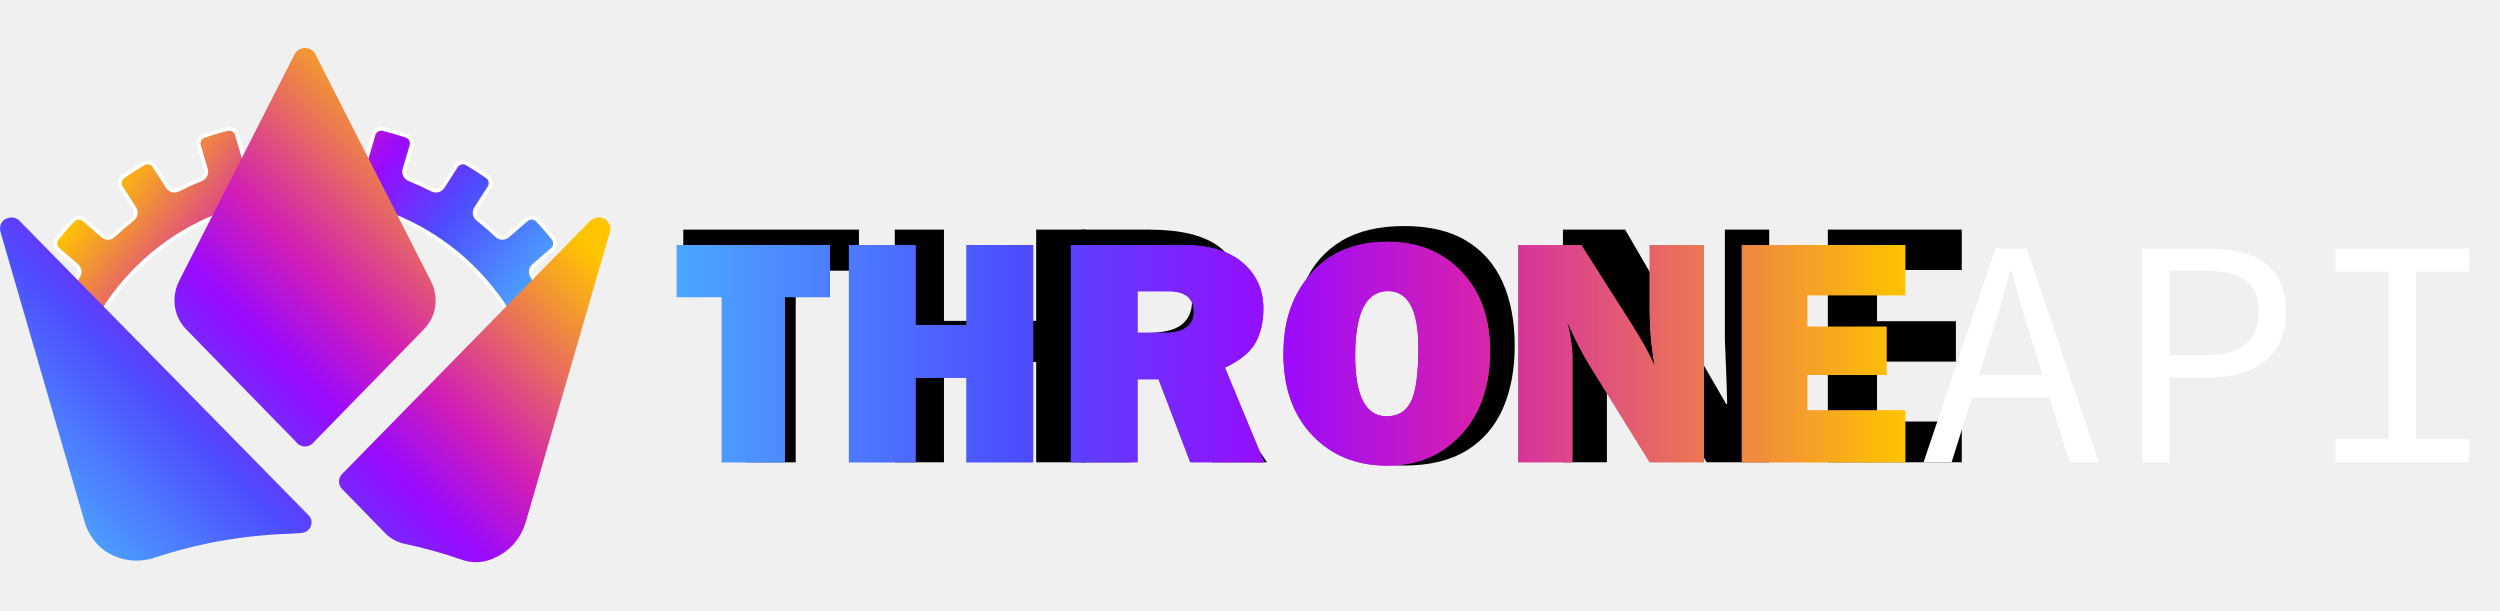
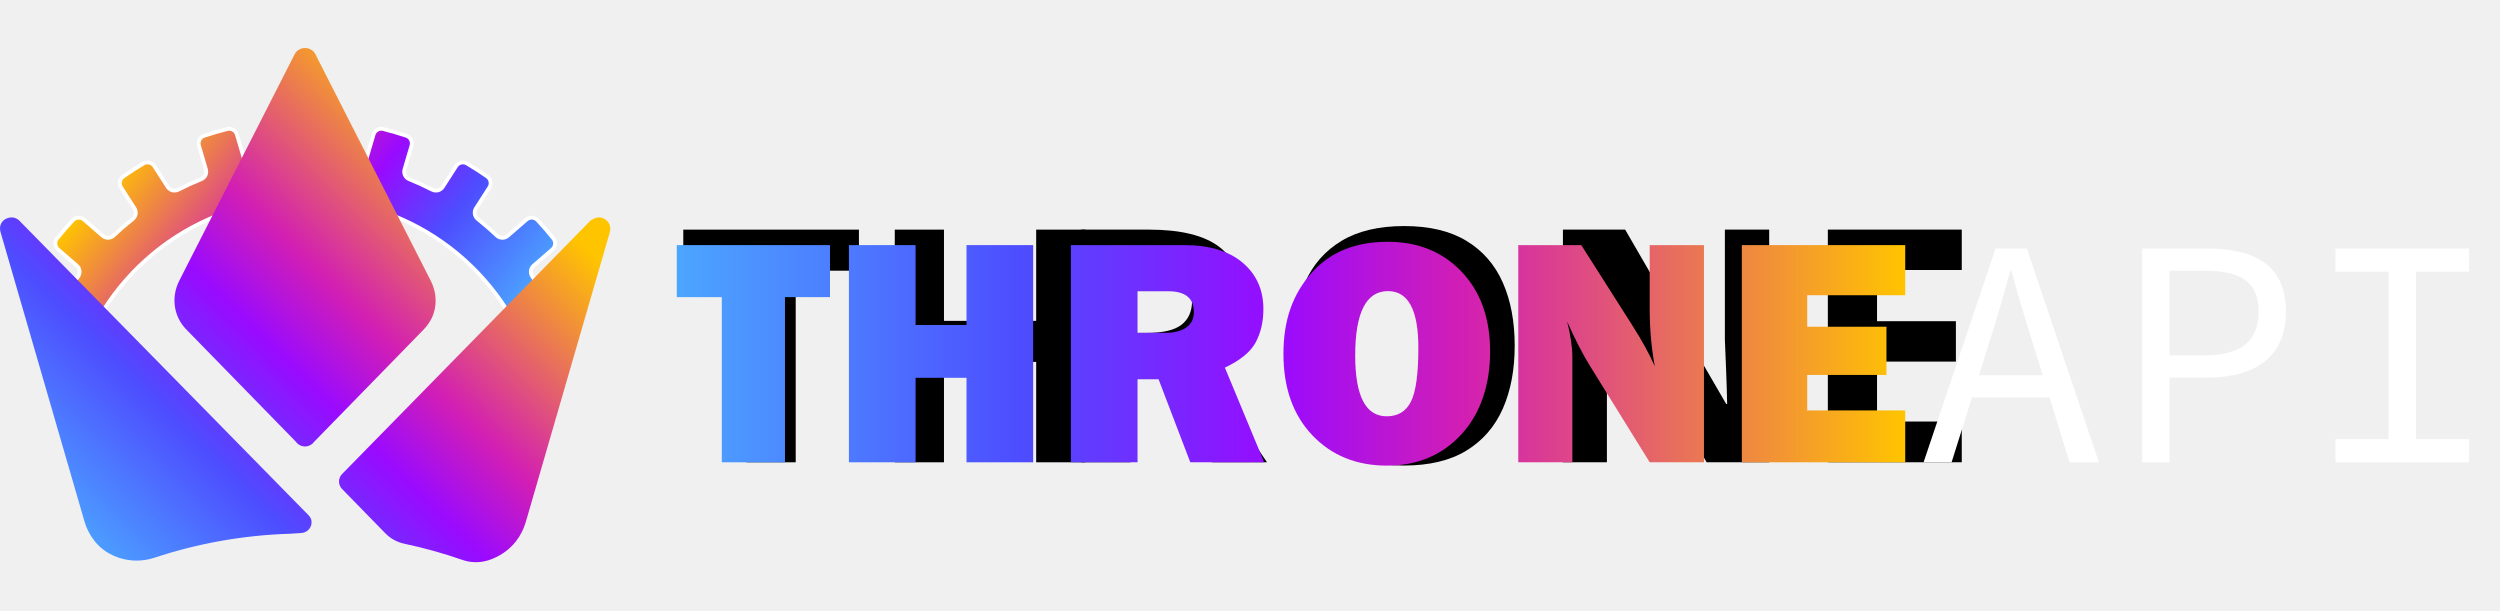
<svg xmlns="http://www.w3.org/2000/svg" xmlns:xlink="http://www.w3.org/1999/xlink" id="Layer_1" data-name="Layer 1" viewBox="0 0 3277.5 800">
  <defs>
    <style>
      .cls-1 {
        fill: url(#New_Gradient_Swatch-2);
      }

-       .cls-1, .cls-2, .cls-3, .cls-4, .cls-5, .cls-6, .cls-7, .cls-8, .cls-9, .cls-10, .cls-11, .cls-12, .cls-13, .cls-14 {
+       .cls-1, .cls-2, .cls-3, .cls-4, .cls-5, .cls-6, .cls-7, .cls-8 {
        stroke-width: 0px;
      }

      .cls-2 {
-         fill: url(#New_Gradient_Swatch-13);
+         fill: url(#New_Gradient_Swatch-4);
      }

      .cls-3 {
-         fill: url(#New_Gradient_Swatch-14);
+         fill: #fff;
      }

      .cls-4 {
-         fill: url(#New_Gradient_Swatch-4);
+         fill: url(#New_Gradient_Swatch-8);
+       }
+ 
+       .cls-9 {
+         letter-spacing: 0em;
      }

      .cls-5 {
-         fill: #fff;
-       }
- 
-       .cls-6 {
-         fill: url(#New_Gradient_Swatch-8);
-       }
- 
-       .cls-15 {
-         letter-spacing: 0em;
-       }
- 
-       .cls-7 {
        fill: url(#New_Gradient_Swatch-7);
      }

-       .cls-16 {
+       .cls-10 {
        font-family: FranklinGothic-Heavy, 'Franklin Gothic Heavy';
        font-size: 427.19px;
        font-weight: 800;
      }

-       .cls-8 {
-         fill: url(#New_Gradient_Swatch-11);
-       }
- 
-       .cls-17 {
+       .cls-11 {
        fill: url(#New_Gradient_Swatch);
        stroke: #fff;
        stroke-miterlimit: 10;
        stroke-width: 5px;
      }

-       .cls-9 {
+       .cls-6 {
        fill: url(#New_Gradient_Swatch-6);
      }

-       .cls-10 {
-         fill: url(#New_Gradient_Swatch-10);
-       }
- 
-       .cls-11 {
+       .cls-7 {
        fill: url(#New_Gradient_Swatch-5);
      }

-       .cls-12 {
+       .cls-8 {
        fill: url(#New_Gradient_Swatch-3);
-       }
- 
-       .cls-13 {
-         fill: url(#New_Gradient_Swatch-12);
-       }
- 
-       .cls-14 {
-         fill: url(#New_Gradient_Swatch-9);
      }
    </style>
    <linearGradient id="New_Gradient_Swatch" data-name="New Gradient Swatch" x1="606.32" y1="504.21" x2="191.61" y2="168.38" gradientUnits="userSpaceOnUse">
      <stop offset="0" stop-color="#4ca6ff" />
      <stop offset=".28" stop-color="#4d4dff" />
      <stop offset=".49" stop-color="#990aff" />
      <stop offset=".64" stop-color="#d21eb4" />
      <stop offset="1" stop-color="#ffc400" />
    </linearGradient>
    <linearGradient id="New_Gradient_Swatch-2" data-name="New Gradient Swatch" x1="111.07" y1="-3230.94" x2="640.22" y2="-2698.23" gradientTransform="translate(0 -2500.3) scale(1 -1)" xlink:href="#New_Gradient_Swatch" />
    <linearGradient id="New_Gradient_Swatch-3" data-name="New Gradient Swatch" x1="887.25" y1="463.7" x2="2497.75" y2="463.7" xlink:href="#New_Gradient_Swatch" />
    <linearGradient id="New_Gradient_Swatch-4" data-name="New Gradient Swatch" x1="887.25" y1="463.7" x2="2497.75" y2="463.7" xlink:href="#New_Gradient_Swatch" />
    <linearGradient id="New_Gradient_Swatch-5" data-name="New Gradient Swatch" x1="887.25" y1="463.7" x2="2497.75" y2="463.7" xlink:href="#New_Gradient_Swatch" />
    <linearGradient id="New_Gradient_Swatch-6" data-name="New Gradient Swatch" x1="887.25" y1="463.7" x2="2497.75" y2="463.7" xlink:href="#New_Gradient_Swatch" />
    <linearGradient id="New_Gradient_Swatch-7" data-name="New Gradient Swatch" x1="887.25" y1="463.7" x2="2497.75" y2="463.7" xlink:href="#New_Gradient_Swatch" />
    <linearGradient id="New_Gradient_Swatch-8" data-name="New Gradient Swatch" x1="887.25" y1="463.7" x2="2497.75" y2="463.7" xlink:href="#New_Gradient_Swatch" />
-     <linearGradient id="New_Gradient_Swatch-9" data-name="New Gradient Swatch" x1="887.25" y1="463.7" x2="2497.75" y2="463.7" xlink:href="#New_Gradient_Swatch" />
-     <linearGradient id="New_Gradient_Swatch-10" data-name="New Gradient Swatch" x1="887.25" y1="463.7" x2="2497.75" y2="463.7" xlink:href="#New_Gradient_Swatch" />
-     <linearGradient id="New_Gradient_Swatch-11" data-name="New Gradient Swatch" x1="887.25" y1="463.7" x2="2497.75" y2="463.7" xlink:href="#New_Gradient_Swatch" />
-     <linearGradient id="New_Gradient_Swatch-12" data-name="New Gradient Swatch" x1="887.25" y1="463.7" x2="2497.75" y2="463.7" xlink:href="#New_Gradient_Swatch" />
-     <linearGradient id="New_Gradient_Swatch-13" data-name="New Gradient Swatch" x1="887.25" y1="463.7" x2="2497.75" y2="463.7" xlink:href="#New_Gradient_Swatch" />
-     <linearGradient id="New_Gradient_Swatch-14" data-name="New Gradient Swatch" x1="887.25" y1="463.7" x2="2497.75" y2="463.7" xlink:href="#New_Gradient_Swatch" />
  </defs>
  <g>
-     <path class="cls-17" d="m724.06,327.09l-24.51,21.24c-4.13,3.58-4.83,9.71-1.66,14.17,3.63,5.12,7.14,10.33,10.51,15.65l-37.66,38.42c-33.17-57.11-83.91-102.74-144.82-129.52-38.49-16.92-81.04-26.31-125.77-26.31s-87.75,9.5-126.41,26.61c-60.78,26.88-111.38,72.56-144.44,129.67l-37.69-38.39c3.46-5.47,7.06-10.85,10.8-16.12,3.17-4.46,2.47-10.59-1.66-14.17l-24.51-21.24c-4.3-3.72-4.9-10.19-1.34-14.61,6.58-8.19,13.47-16.13,20.64-23.8,3.88-4.14,10.35-4.45,14.64-.73l24.51,21.24c4.13,3.59,10.29,3.4,14.25-.36,8-7.59,16.35-14.81,25-21.66,4.3-3.39,5.34-9.46,2.39-14.05l-17.56-27.31c-3.06-4.76-1.85-11.13,2.8-14.38,8.6-6.02,17.43-11.71,26.49-17.07,4.88-2.89,11.19-1.37,14.26,3.42l17.54,27.28c2.96,4.6,8.92,6.16,13.79,3.66,9.78-5.02,19.82-9.62,30.09-13.76,5.08-2.04,7.8-7.57,6.26-12.81l-9.15-31.15c-1.6-5.44,1.37-11.21,6.73-13,9.94-3.33,20.04-6.3,30.29-8.87,5.49-1.39,11.09,1.87,12.69,7.3l7.2,24.51,1.95,6.64c1.53,5.24,6.8,8.42,12.17,7.41,10.76-2.04,21.68-3.61,32.76-4.67,5.45-.53,9.62-5.07,9.62-10.54v-32.42c0-5.67,4.46-10.36,10.13-10.58,5.23-.19,10.49-.29,15.76-.29s10.53.1,15.76.29c5.67.22,10.13,4.91,10.13,10.58v32.42c0,5.47,4.17,10.01,9.62,10.54,11.07,1.06,22,2.63,32.76,4.67,5.37,1.01,10.63-2.17,12.17-7.41l1.77-6.04,7.38-25.11c1.6-5.43,7.19-8.68,12.69-7.3,10.25,2.58,20.35,5.55,30.29,8.87,5.37,1.79,8.33,7.56,6.73,13l-9.15,31.15c-1.54,5.24,1.18,10.77,6.26,12.81,10.27,4.14,20.31,8.74,30.09,13.76,4.87,2.5,10.83.94,13.79-3.66l17.54-27.28c3.08-4.79,9.38-6.31,14.26-3.42,9.06,5.36,17.89,11.05,26.49,17.07,4.65,3.24,5.87,9.61,2.8,14.38l-17.55,27.31c-2.95,4.6-1.91,10.67,2.38,14.05,8.66,6.85,17,14.08,25,21.67,3.96,3.76,10.11,3.94,14.25.35l24.51-21.24c4.28-3.72,10.76-3.41,14.64.73,7.17,7.67,14.06,15.61,20.64,23.8,3.56,4.42,2.95,10.88-1.34,14.61Z" />
+     <path class="cls-11" d="m724.06,327.09l-24.51,21.24c-4.13,3.58-4.83,9.71-1.66,14.17,3.63,5.12,7.14,10.33,10.51,15.65l-37.66,38.42c-33.17-57.11-83.91-102.74-144.82-129.52-38.49-16.92-81.04-26.31-125.77-26.31s-87.75,9.5-126.41,26.61c-60.78,26.88-111.38,72.56-144.44,129.67l-37.69-38.39c3.46-5.47,7.06-10.85,10.8-16.12,3.17-4.46,2.47-10.59-1.66-14.17l-24.51-21.24c-4.3-3.72-4.9-10.19-1.34-14.61,6.58-8.19,13.47-16.13,20.64-23.8,3.88-4.14,10.35-4.45,14.64-.73l24.51,21.24c4.13,3.59,10.29,3.4,14.25-.36,8-7.59,16.35-14.81,25-21.66,4.3-3.39,5.34-9.46,2.39-14.05l-17.56-27.31c-3.06-4.76-1.85-11.13,2.8-14.38,8.6-6.02,17.43-11.71,26.49-17.07,4.88-2.89,11.19-1.37,14.26,3.42l17.54,27.28c2.96,4.6,8.92,6.16,13.79,3.66,9.78-5.02,19.82-9.62,30.09-13.76,5.08-2.04,7.8-7.57,6.26-12.81l-9.15-31.15c-1.6-5.44,1.37-11.21,6.73-13,9.94-3.33,20.04-6.3,30.29-8.87,5.49-1.39,11.09,1.87,12.69,7.3l7.2,24.51,1.95,6.64c1.53,5.24,6.8,8.42,12.17,7.41,10.76-2.04,21.68-3.61,32.76-4.67,5.45-.53,9.62-5.07,9.62-10.54v-32.42c0-5.67,4.46-10.36,10.13-10.58,5.23-.19,10.49-.29,15.76-.29s10.53.1,15.76.29c5.67.22,10.13,4.91,10.13,10.58v32.42c0,5.47,4.17,10.01,9.62,10.54,11.07,1.06,22,2.63,32.76,4.67,5.37,1.01,10.63-2.17,12.17-7.41l1.77-6.04,7.38-25.11c1.6-5.43,7.19-8.68,12.69-7.3,10.25,2.58,20.35,5.55,30.29,8.87,5.37,1.79,8.33,7.56,6.73,13l-9.15,31.15c-1.54,5.24,1.18,10.77,6.26,12.81,10.27,4.14,20.31,8.74,30.09,13.76,4.87,2.5,10.83.94,13.79-3.66l17.54-27.28c3.08-4.79,9.38-6.31,14.26-3.42,9.06,5.36,17.89,11.05,26.49,17.07,4.65,3.24,5.87,9.61,2.8,14.38l-17.55,27.31c-2.95,4.6-1.91,10.67,2.38,14.05,8.66,6.85,17,14.08,25,21.67,3.96,3.76,10.11,3.94,14.25.35l24.51-21.24c4.28-3.72,10.76-3.41,14.64.73,7.17,7.67,14.06,15.61,20.64,23.8,3.56,4.42,2.95,10.88-1.34,14.61Z" />
    <path class="cls-1" d="m565.86,417.3c-2.75,5.56-6.37,10.59-10.71,15l-143.77,147.35c-2.5,3.48-6.79,5.67-11.5,5.67s-9.03-2.19-11.81-6.04l-143.52-147.02c-.7-.67-1.46-1.49-2.16-2.3-15.03-16.88-17.92-41.26-7.32-62.05L386.79,70.13c2.94-4.58,7.77-7.16,13.1-7.16s10.12,2.56,12.93,6.85l76.03,149.28,76.03,149.28c7.99,15.65,8.36,33.96.98,48.93Zm-161.38,258.14L25.69,289.64l-1.21-1.24c-2.8-2.25-6.03-3.4-9.51-3.4-5.08.2-9.53,2.42-12.28,6.07-2.58,3.43-3.34,7.86-2.16,12.58l110.23,380.01c2.64,9.07,6.9,17.5,12.76,24.97.7.96,1.49,1.88,2.24,2.78,13.1,15.2,32.84,23.54,53.31,23.54,7.94,0,15.98-1.24,23.78-3.88,56.76-18.82,116.18-29.38,176.75-31.32,5.13-.39,10.24-.7,15.31-.95,4.21-.23,8.1-2.25,10.63-5.53,2.5-3.2,3.45-7.25,2.69-11.15-.48-2.33-1.74-4.58-3.73-6.66l-.03-.03Zm388.6-388.05c-4.79-3.29-10.91-3.09-17.3.73l-1.57.96-325.7,332.32c-5.41,5.51-5.44,14.16-.06,19.66l56.76,58.14c6.73,6.91,15.37,11.63,25.04,13.68,25.74,5.42,51.29,12.55,75.97,21.18,5.72,2,11.69,2.98,17.69,2.98,7.43,0,14.86-1.52,21.96-4.55,12.23-5,22.8-12.89,30.57-22.86,5.8-7.44,10.12-15.87,12.79-25.03l110.26-380.18c.45-1.77.62-3.54.48-5.06,0-4.83-2.58-9.32-6.87-12.02v.06Z" />
  </g>
  <g>
    <g>
-       <text class="cls-16" transform="translate(887.25 606.06)">
+       <text class="cls-10" transform="translate(887.25 606.06)">
        <tspan x="0" y="0">TH</tspan>
-         <tspan class="cls-15" x="491.85" y="0">R</tspan>
+         <tspan class="cls-9" x="491.85" y="0">R</tspan>
        <tspan x="783.25" y="0">ONE</tspan>
      </text>
      <g>
-         <path class="cls-12" d="m1029.09,389.54v216.51h-82.81v-216.51h-59.03v-68.21h200.87v68.21h-59.03Z" />
-         <path class="cls-4" d="m1354.48,321.34v284.72h-87.4v-110.76h-66.75v110.76h-87.4v-284.72h87.4v104.71h66.75v-104.71h87.4Z" />
-         <path class="cls-11" d="m1657.35,606.06h-96.89l-41.59-108.88h-27.56v108.88h-87.4v-284.72h148.72c32.82,0,58.3,7.69,76.45,23.05,18.15,15.37,27.22,35.64,27.22,60.8,0,16.41-3.34,30.91-10.01,43.49-6.67,12.59-20.17,23.67-40.47,33.27l51.52,124.11Zm-166.04-169.79h37.34c10.98,0,19.82-2.29,26.49-6.88s10.01-11.33,10.01-20.23c0-18.21-11.2-27.32-33.58-27.32h-40.26v54.44Z" />
-         <path class="cls-9" d="m1818.38,610.44c-40.05,0-72.69-13.28-97.93-39.84-25.24-26.56-37.86-62.09-37.86-106.59s12.06-77.7,36.19-105.44c24.12-27.74,57.6-41.61,100.43-41.61,39.63,0,71.93,13.07,96.89,39.21,24.96,26.14,37.44,61.05,37.44,104.71s-12.59,81.42-37.75,108.67c-25.17,27.26-57.64,40.88-97.41,40.88Zm-.42-64.66c14.74,0,25.34-6.43,31.81-19.29,6.47-12.86,9.7-36.4,9.7-70.61,0-49.5-13.28-74.26-39.84-74.26-28.65,0-42.97,28.23-42.97,84.69,0,52.98,13.77,79.47,41.3,79.47Z" />
-         <path class="cls-7" d="m2233.89,606.06h-71.13l-77.98-125.8c-10.01-16.13-20.1-35.73-30.28-58.8,4.59,18.36,6.88,33.93,6.88,46.72v137.88h-70.92v-284.72h82.6l66.34,104.29c13.21,20.72,23.22,38.94,30.03,54.66-4.45-24.33-6.67-49.23-6.67-74.67v-84.27h71.13v284.72Z" />
-         <path class="cls-6" d="m2497.75,538.06v68h-214.22v-284.72h214.22v65.71h-128.49v41.3h103.88v63.2h-103.88v46.51h128.49Z" />
-       </g>
-       <g>
-         <path class="cls-14" d="m1029.09,389.54v216.51h-82.81v-216.51h-59.03v-68.21h200.87v68.21h-59.03Z" />
-         <path class="cls-10" d="m1354.48,321.34v284.72h-87.4v-110.76h-66.75v110.76h-87.4v-284.72h87.4v104.71h66.75v-104.71h87.4Z" />
-         <path class="cls-8" d="m1657.35,606.06h-96.89l-41.59-108.88h-27.56v108.88h-87.4v-284.72h148.72c32.82,0,58.3,7.69,76.45,23.05,18.15,15.37,27.22,35.64,27.22,60.8,0,16.41-3.34,30.91-10.01,43.49-6.67,12.59-20.17,23.67-40.47,33.27l51.52,124.11Zm-166.04-169.79h37.34c10.98,0,19.82-2.29,26.49-6.88s10.01-11.33,10.01-20.23c0-18.21-11.2-27.32-33.58-27.32h-40.26v54.44Z" />
-         <path class="cls-13" d="m1818.38,610.44c-40.05,0-72.69-13.28-97.93-39.84-25.24-26.56-37.86-62.09-37.86-106.59s12.06-77.7,36.19-105.44c24.12-27.74,57.6-41.61,100.43-41.61,39.63,0,71.93,13.07,96.89,39.21,24.96,26.14,37.44,61.05,37.44,104.71s-12.59,81.42-37.75,108.67c-25.17,27.26-57.64,40.88-97.41,40.88Zm-.42-64.66c14.74,0,25.34-6.43,31.81-19.29,6.47-12.86,9.7-36.4,9.7-70.61,0-49.5-13.28-74.26-39.84-74.26-28.65,0-42.97,28.23-42.97,84.69,0,52.98,13.77,79.47,41.3,79.47Z" />
-         <path class="cls-2" d="m2233.89,606.06h-71.13l-77.98-125.8c-10.01-16.13-20.1-35.73-30.28-58.8,4.59,18.36,6.88,33.93,6.88,46.72v137.88h-70.92v-284.72h82.6l66.34,104.29c13.21,20.72,23.22,38.94,30.03,54.66-4.45-24.33-6.67-49.23-6.67-74.67v-84.27h71.13v284.72Z" />
-         <path class="cls-3" d="m2497.75,538.06v68h-214.22v-284.72h214.22v65.71h-128.49v41.3h103.88v63.2h-103.88v46.51h128.49Z" />
+         <path class="cls-8" d="m1029.09,389.54v216.51h-82.81v-216.51h-59.03v-68.21h200.87v68.21h-59.03Z" />
+         <path class="cls-2" d="m1354.48,321.34v284.72h-87.4v-110.76h-66.75v110.76h-87.4v-284.72h87.4v104.71h66.75v-104.71h87.4Z" />
+         <path class="cls-7" d="m1657.35,606.06h-96.89l-41.59-108.88h-27.56v108.88h-87.4v-284.72h148.72c32.82,0,58.3,7.69,76.45,23.05,18.15,15.37,27.22,35.64,27.22,60.8,0,16.41-3.34,30.91-10.01,43.49-6.67,12.59-20.17,23.67-40.47,33.27l51.52,124.11Zm-166.04-169.79h37.34c10.98,0,19.82-2.29,26.49-6.88s10.01-11.33,10.01-20.23c0-18.21-11.2-27.32-33.58-27.32h-40.26v54.44Z" />
+         <path class="cls-6" d="m1818.38,610.44c-40.05,0-72.69-13.28-97.93-39.84-25.24-26.56-37.86-62.09-37.86-106.59s12.06-77.7,36.19-105.44c24.12-27.74,57.6-41.61,100.43-41.61,39.63,0,71.93,13.07,96.89,39.21,24.96,26.14,37.44,61.05,37.44,104.71s-12.59,81.42-37.75,108.67c-25.17,27.26-57.64,40.88-97.41,40.88Zm-.42-64.66c14.74,0,25.34-6.43,31.81-19.29,6.47-12.86,9.7-36.4,9.7-70.61,0-49.5-13.28-74.26-39.84-74.26-28.65,0-42.97,28.23-42.97,84.69,0,52.98,13.77,79.47,41.3,79.47Z" />
+         <path class="cls-5" d="m2233.89,606.06h-71.13l-77.98-125.8c-10.01-16.13-20.1-35.73-30.28-58.8,4.59,18.36,6.88,33.93,6.88,46.72v137.88h-70.92v-284.72h82.6l66.34,104.29c13.21,20.72,23.22,38.94,30.03,54.66-4.45-24.33-6.67-49.23-6.67-74.67v-84.27h71.13v284.72Z" />
+         <path class="cls-4" d="m2497.75,538.06v68h-214.22v-284.72h214.22v65.71h-128.49v41.3h103.88v63.2h-103.88v46.51h128.49Z" />
      </g>
    </g>
    <g>
-       <path class="cls-5" d="m2616.22,325.83h41.01l94.41,280.23h-38.45l-48.27-156.35c-9.83-31.18-19.22-61.94-27.77-94.41h-1.71c-8.97,32.47-17.94,63.22-27.77,94.41l-49.13,156.35h-36.74l94.41-280.23Zm-44.43,166.17h128.58v29.05h-128.58v-29.05Z" />
-       <path class="cls-5" d="m2808.45,325.83h84.58c61.94,0,103.81,20.93,103.81,82.45s-42.29,86.72-103.81,86.72h-48.7v111.07h-35.88v-280.23Zm80.31,140.12c48.7,0,72.19-17.94,72.19-57.67s-23.92-53.4-72.19-53.4h-44.43v111.07h44.43Z" />
-       <path class="cls-5" d="m3061.77,575.73h69.63v-219.57h-69.63v-30.33h175.15v30.33h-69.63v219.57h69.63v30.33h-175.15v-30.33Z" />
+       <path class="cls-3" d="m2616.22,325.83h41.01l94.41,280.23h-38.45l-48.27-156.35c-9.83-31.18-19.22-61.94-27.77-94.41h-1.71c-8.97,32.47-17.94,63.22-27.77,94.41l-49.13,156.35h-36.74l94.41-280.23Zm-44.43,166.17h128.58v29.05h-128.58v-29.05Z" />
+       <path class="cls-3" d="m2808.45,325.83h84.58c61.94,0,103.81,20.93,103.81,82.45s-42.29,86.72-103.81,86.72h-48.7v111.07h-35.88v-280.23Zm80.31,140.12c48.7,0,72.19-17.94,72.19-57.67s-23.92-53.4-72.19-53.4h-44.43v111.07h44.43Z" />
+       <path class="cls-3" d="m3061.77,575.73h69.63v-219.57h-69.63v-30.33h175.15v30.33h-69.63v219.57h69.63v30.33h-175.15v-30.33Z" />
    </g>
  </g>
</svg>
